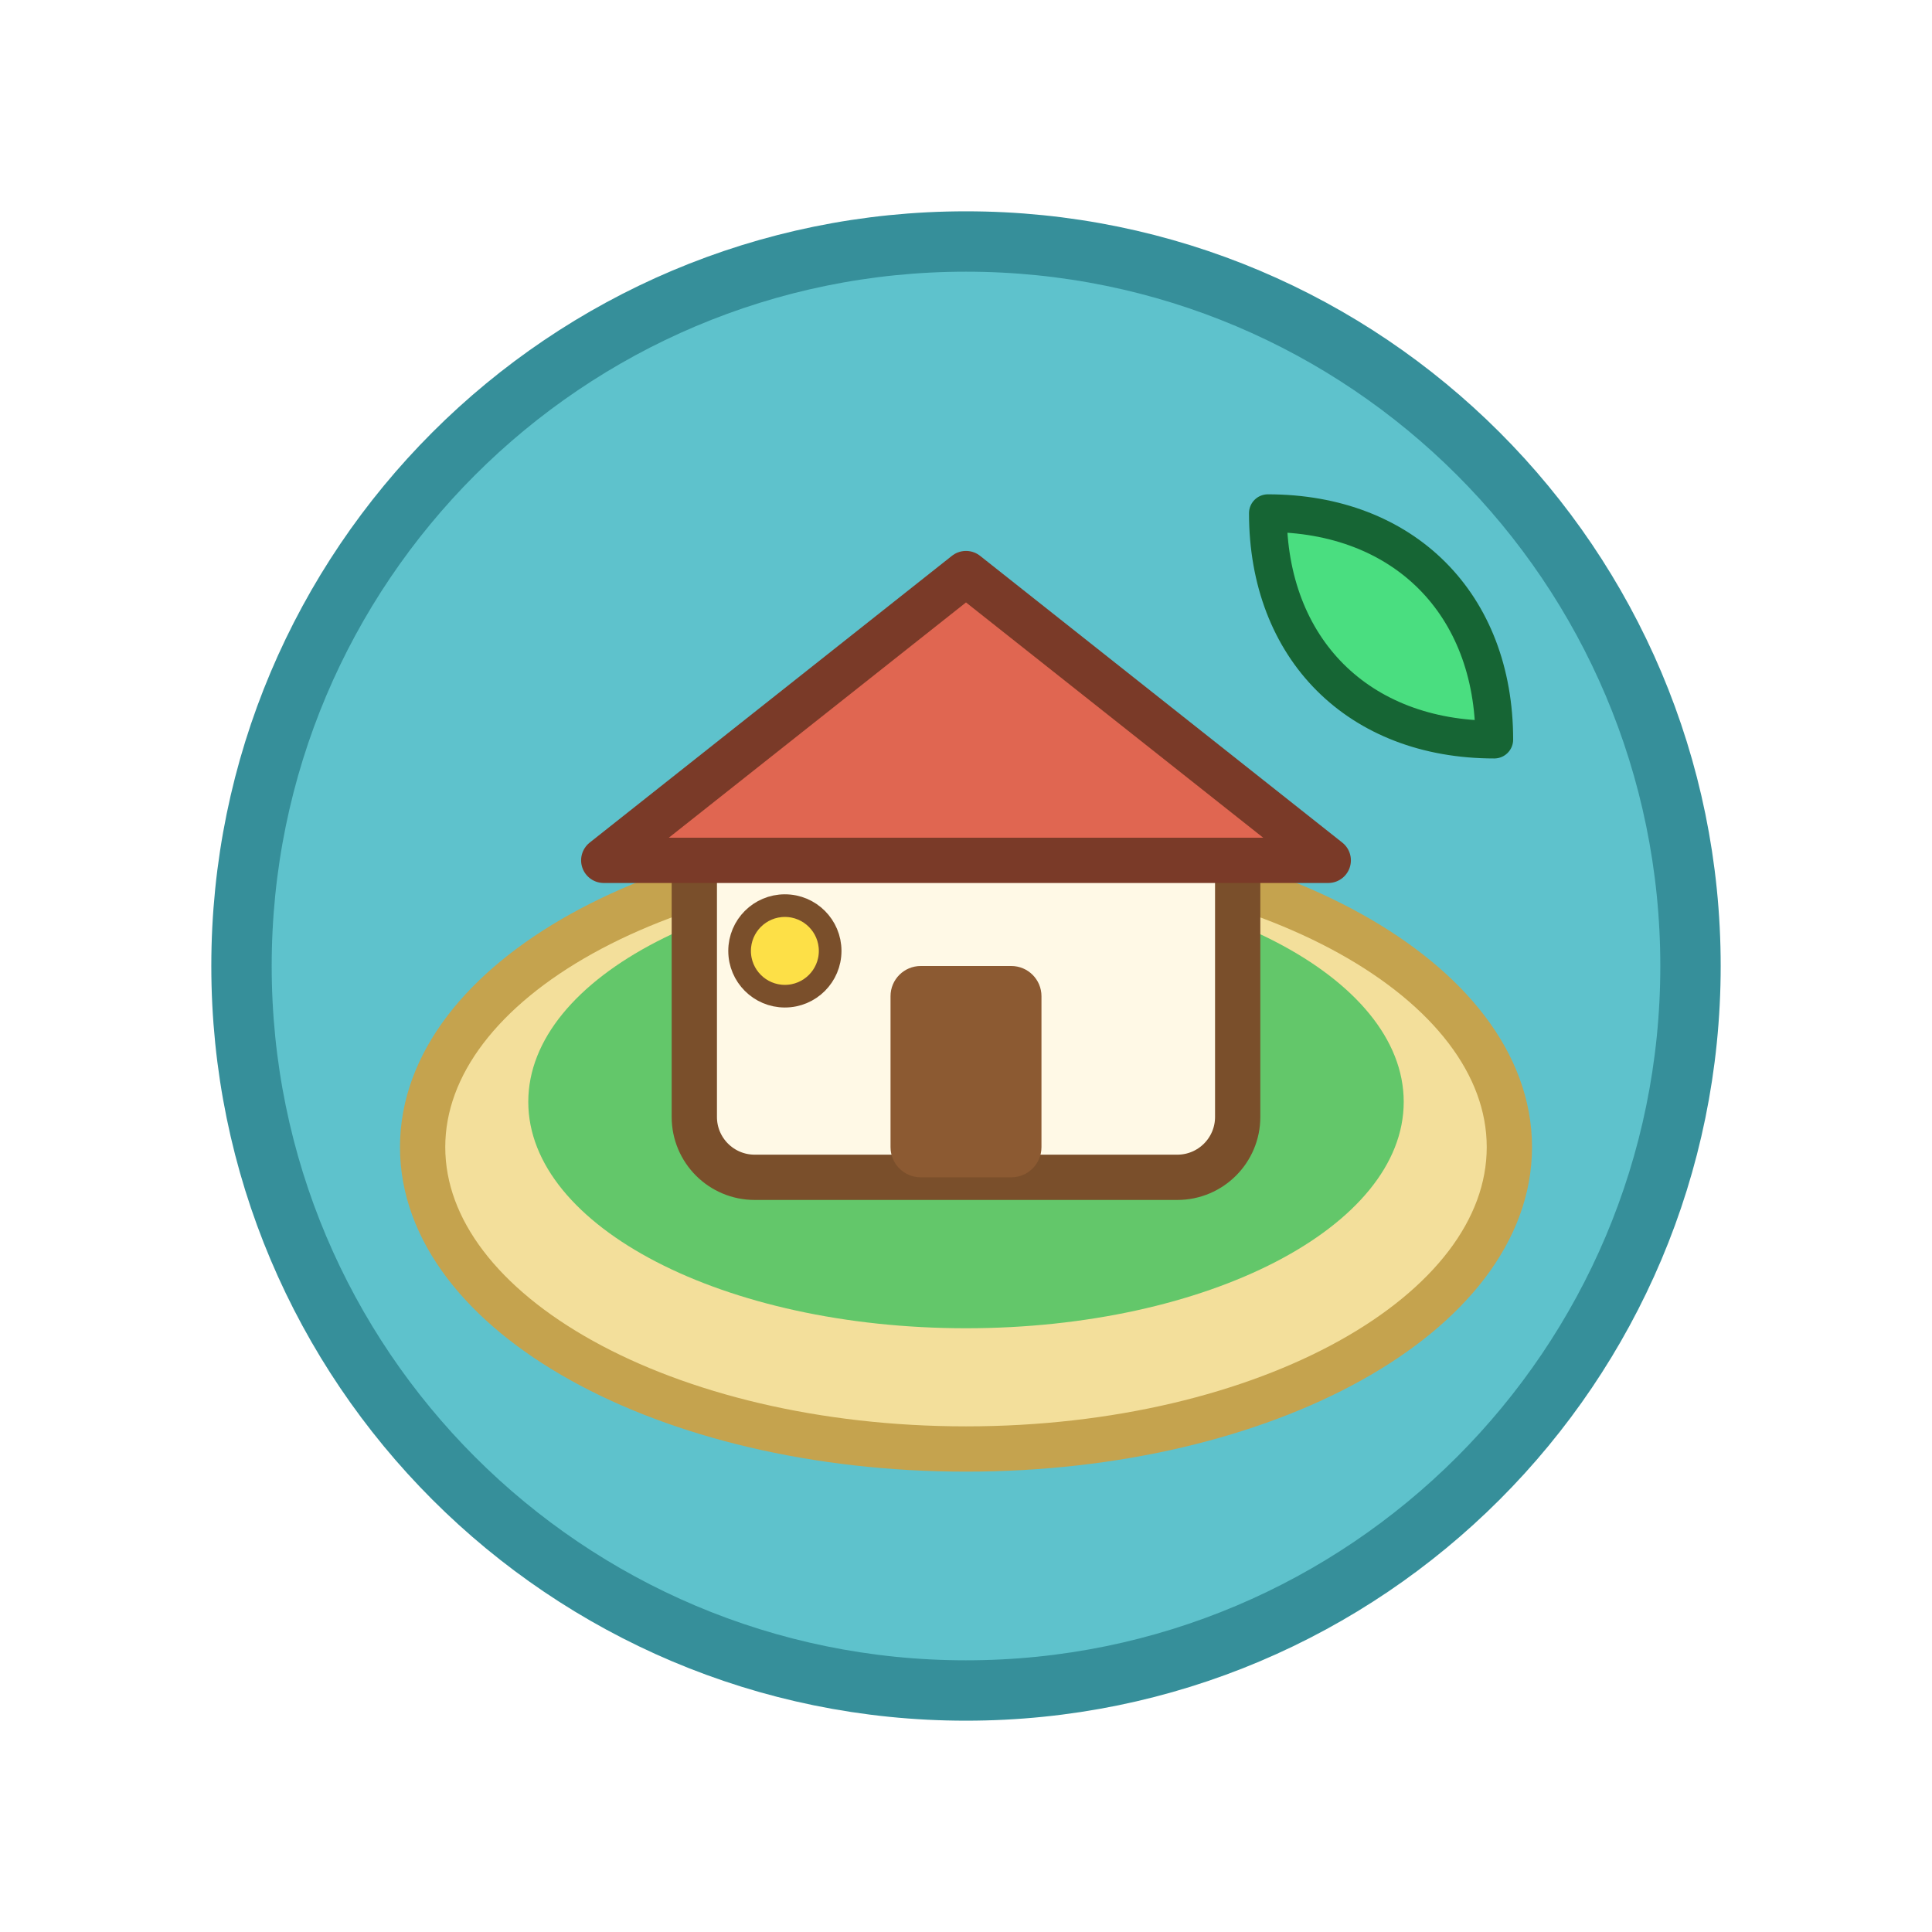
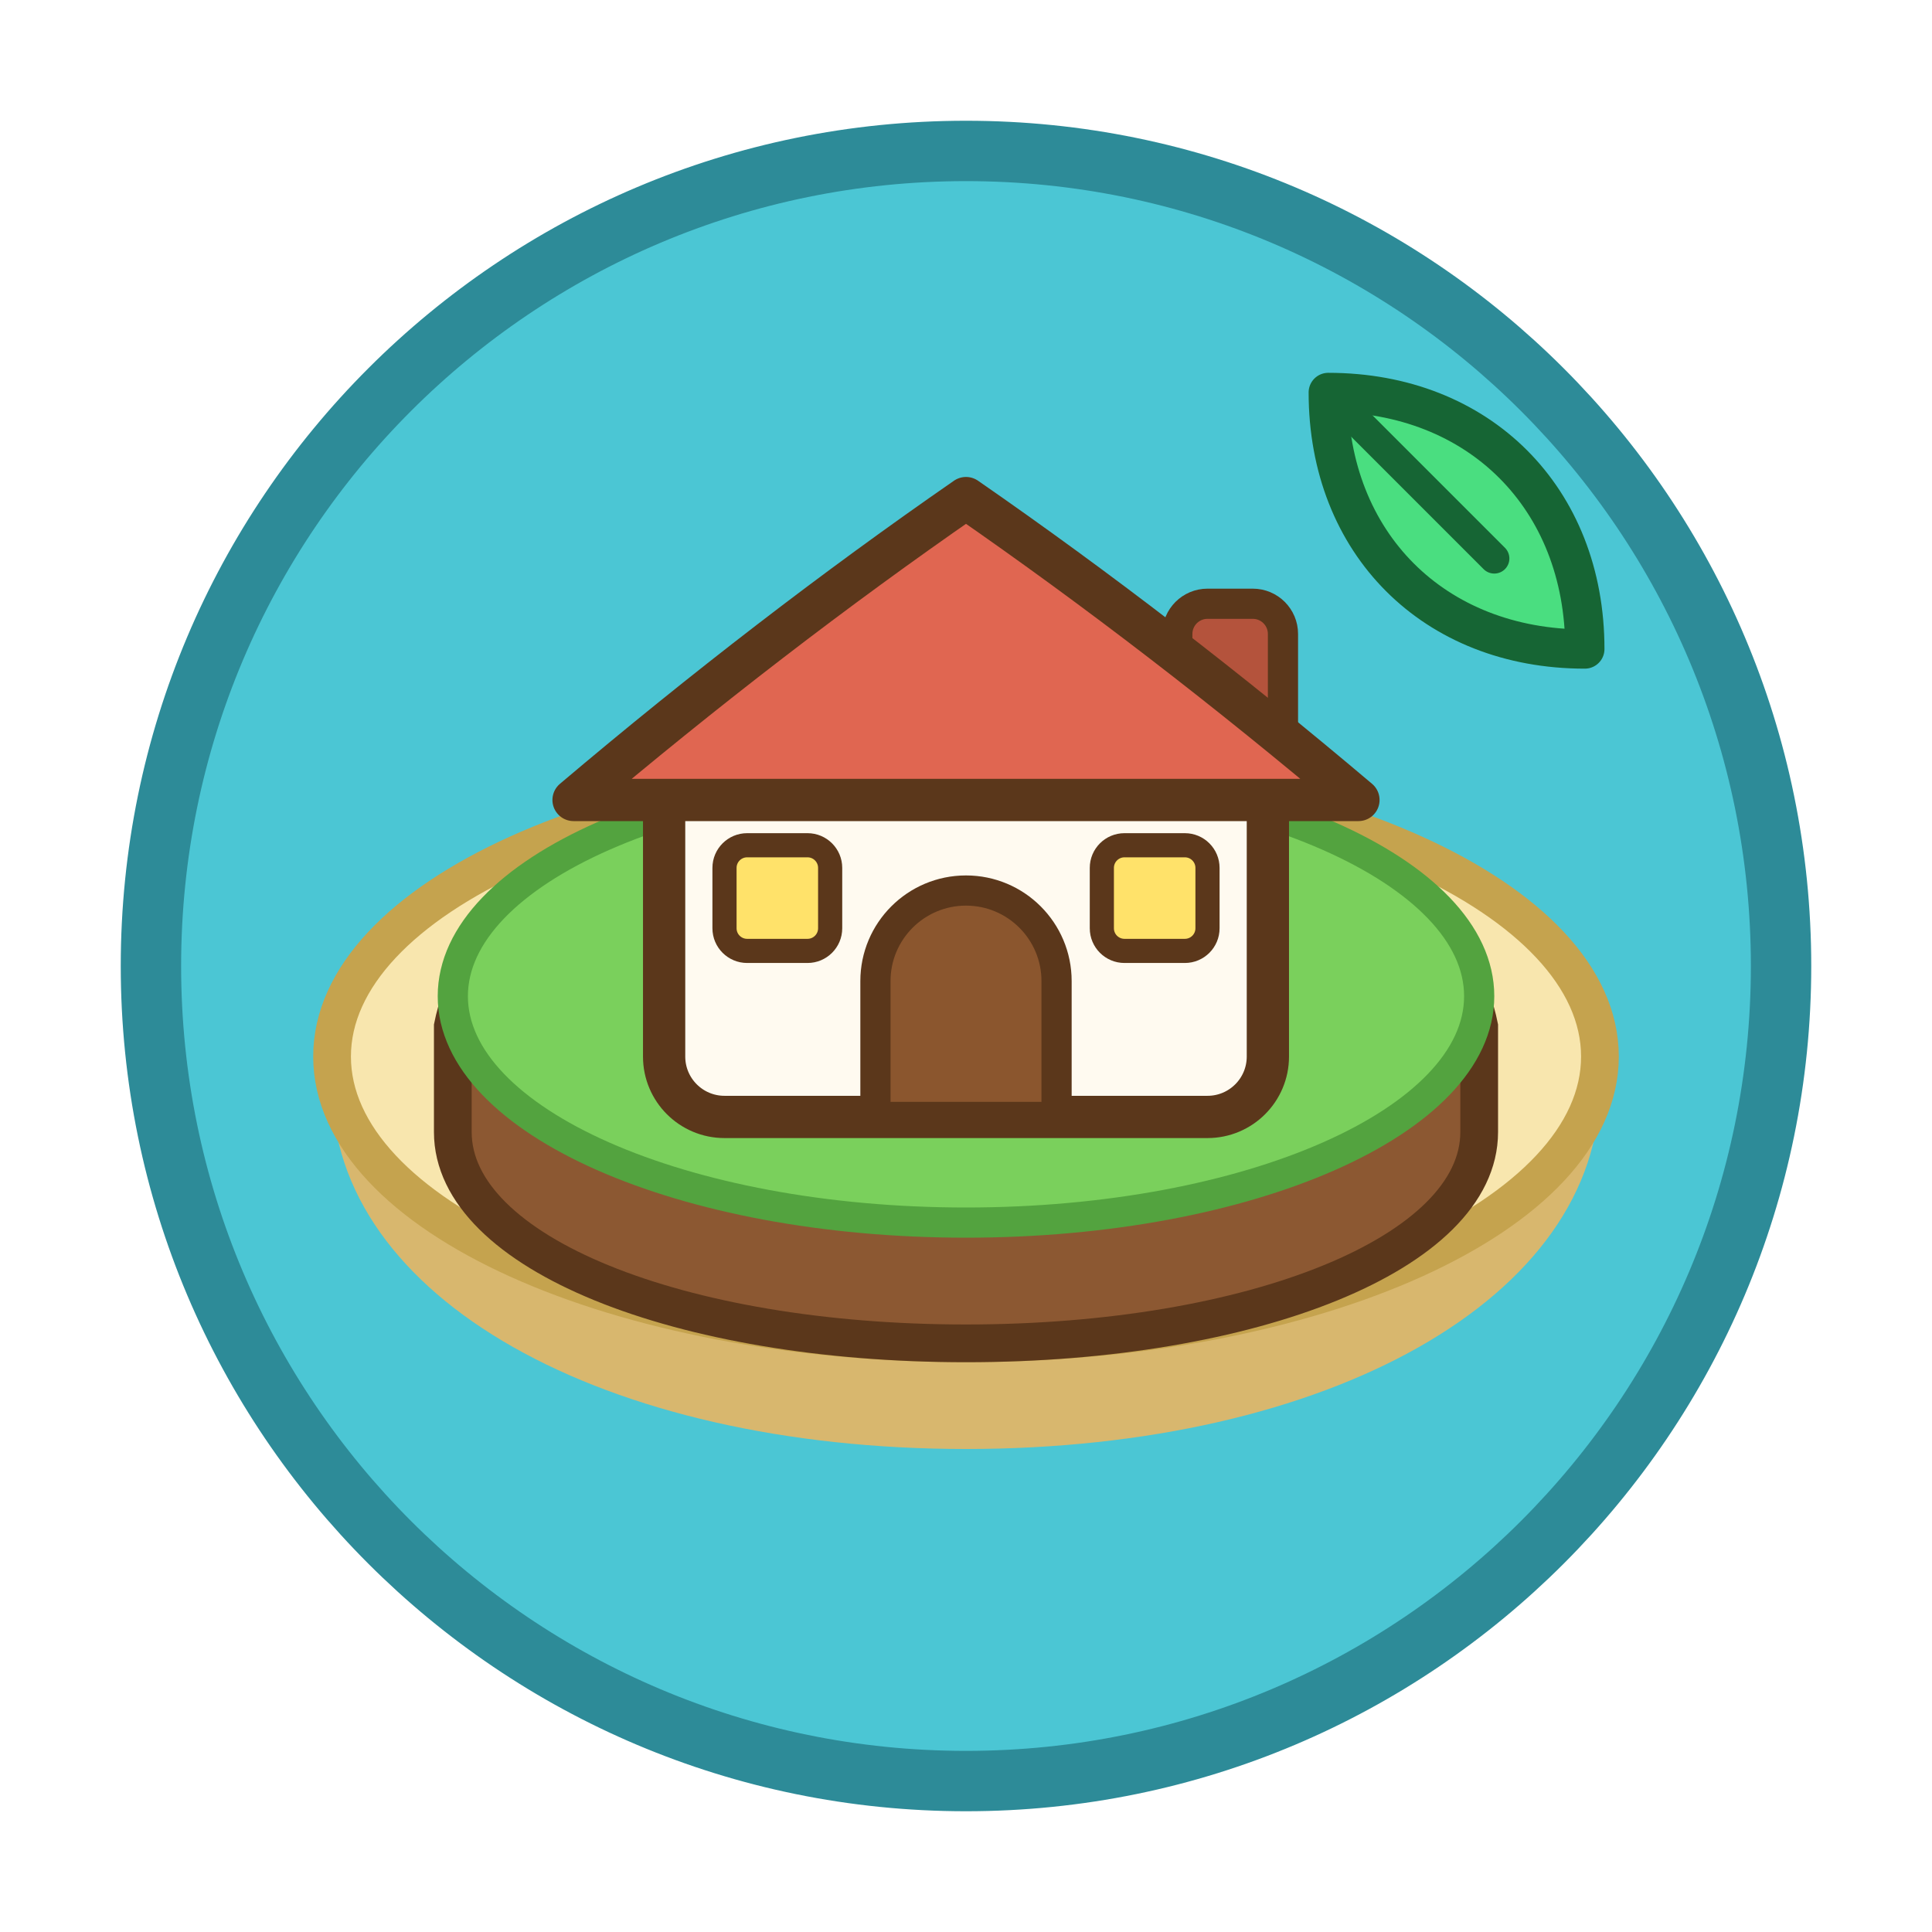
<svg xmlns="http://www.w3.org/2000/svg" viewBox="0 0 128 128" width="128" height="128" fill="none">
-   <circle cx="64" cy="64" r="48" fill="#5EC2CC" stroke="#368F9A" stroke-width="4" />
-   <ellipse cx="64" cy="76" rx="36" ry="20" fill="#F3DF9B" stroke="#C5A34E" stroke-width="3" />
-   <ellipse cx="64" cy="73" rx="29" ry="15" fill="#63C76A" />
-   <rect x="46" y="54" width="36" height="24" rx="4" fill="#FFF9E6" stroke="#7A4F2B" stroke-width="3" />
-   <path d="M40 57L64 38L88 57H40Z" fill="#E06651" stroke="#7A3A28" stroke-width="3" stroke-linejoin="round" />
-   <rect x="59" y="64" width="10" height="14" rx="2" fill="#8C5A32" />
-   <circle cx="52" cy="63" r="3" fill="#FDE047" stroke="#7A4F2B" stroke-width="1.5" />
-   <path d="M84 34C93 34 99 40 99 49C90 49 84 43 84 34Z" fill="#4ADE80" stroke="#166534" stroke-width="2.5" stroke-linejoin="round" />
+   <circle cx="64" cy="64" r="54" fill="#4BC6D4" stroke="#2D8B98" stroke-width="4" />
+   <path d="M22 72C26 62 42 56 64 56C86 56 102 62 106 72C106 86 88 96 64 96C40 96 22 86 22 72Z" fill="#D8B76E" />
+   <ellipse cx="64" cy="70" rx="42" ry="19" fill="#F8E6AE" stroke="#C5A34E" stroke-width="2.5" />
+   <path d="M30 68C32 58 46 53 64 53C82 53 96 58 98 68V75C98 83 83 89 64 89C45 89 30 83 30 75V68Z" fill="#8C5832" stroke="#5B371B" stroke-width="2.5" />
+   <ellipse cx="64" cy="66" rx="34" ry="15" fill="#7AD05C" stroke="#53A33F" stroke-width="2" />
+   <rect x="78" y="40" width="7" height="13" rx="2" fill="#B4533C" stroke="#5B371B" stroke-width="2" />
+   <rect x="44" y="50" width="40" height="24" rx="4" fill="#FFFAF0" stroke="#5B371B" stroke-width="2.8" />
+   <path d="M38 53Q51 42 64 33Q77 42 90 53Z" fill="#E06651" stroke="#5B371B" stroke-width="2.8" stroke-linejoin="round" />
+   <path d="M58 74V65A6 6 0 0 1 70 65V74Z" fill="#8B562E" stroke="#5B371B" stroke-width="2" />
+   <rect x="48" y="56" width="7" height="7" rx="1.5" fill="#FFE26A" stroke="#5B371B" stroke-width="1.6" />
+   <rect x="73" y="56" width="7" height="7" rx="1.5" fill="#FFE26A" stroke="#5B371B" stroke-width="1.6" />
+   <path d="M88 26C98 26 105 33 105 43C95 43 88 36 88 26Z" fill="#4ADE80" stroke="#166534" stroke-width="2.6" stroke-linejoin="round" />
+   <path d="M88 26L99 37" stroke="#166534" stroke-width="2" stroke-linecap="round" />
</svg>
